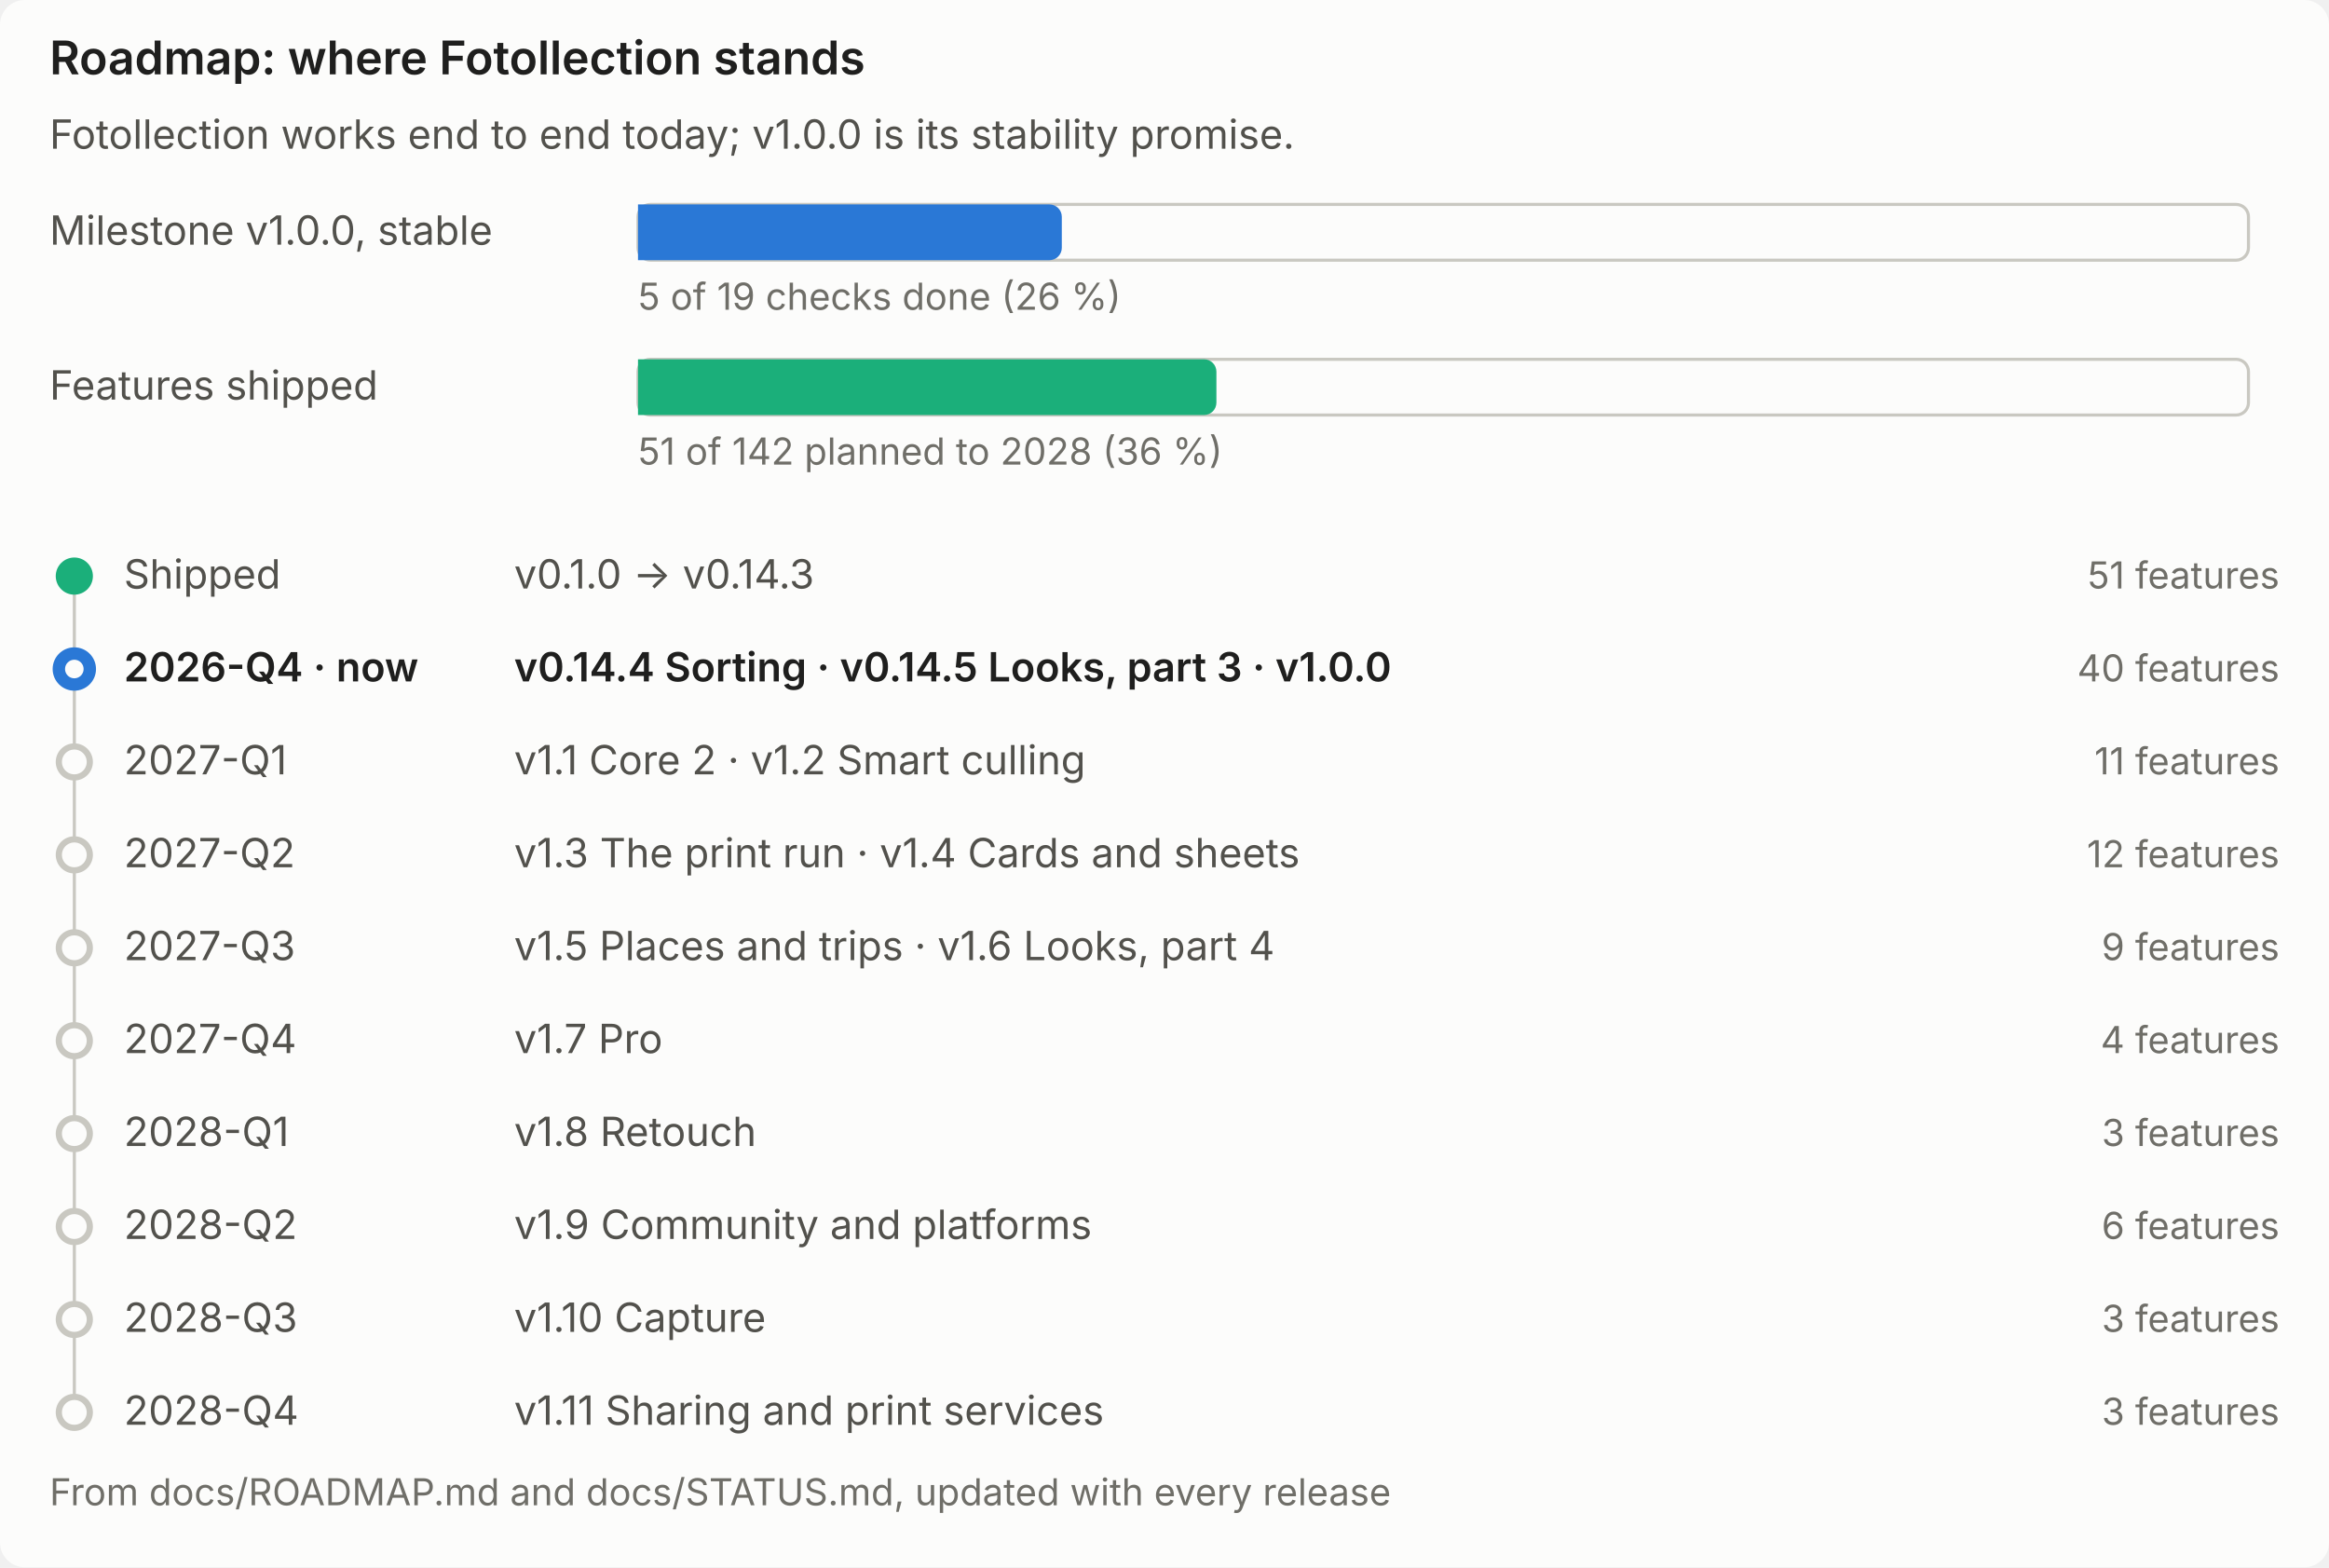
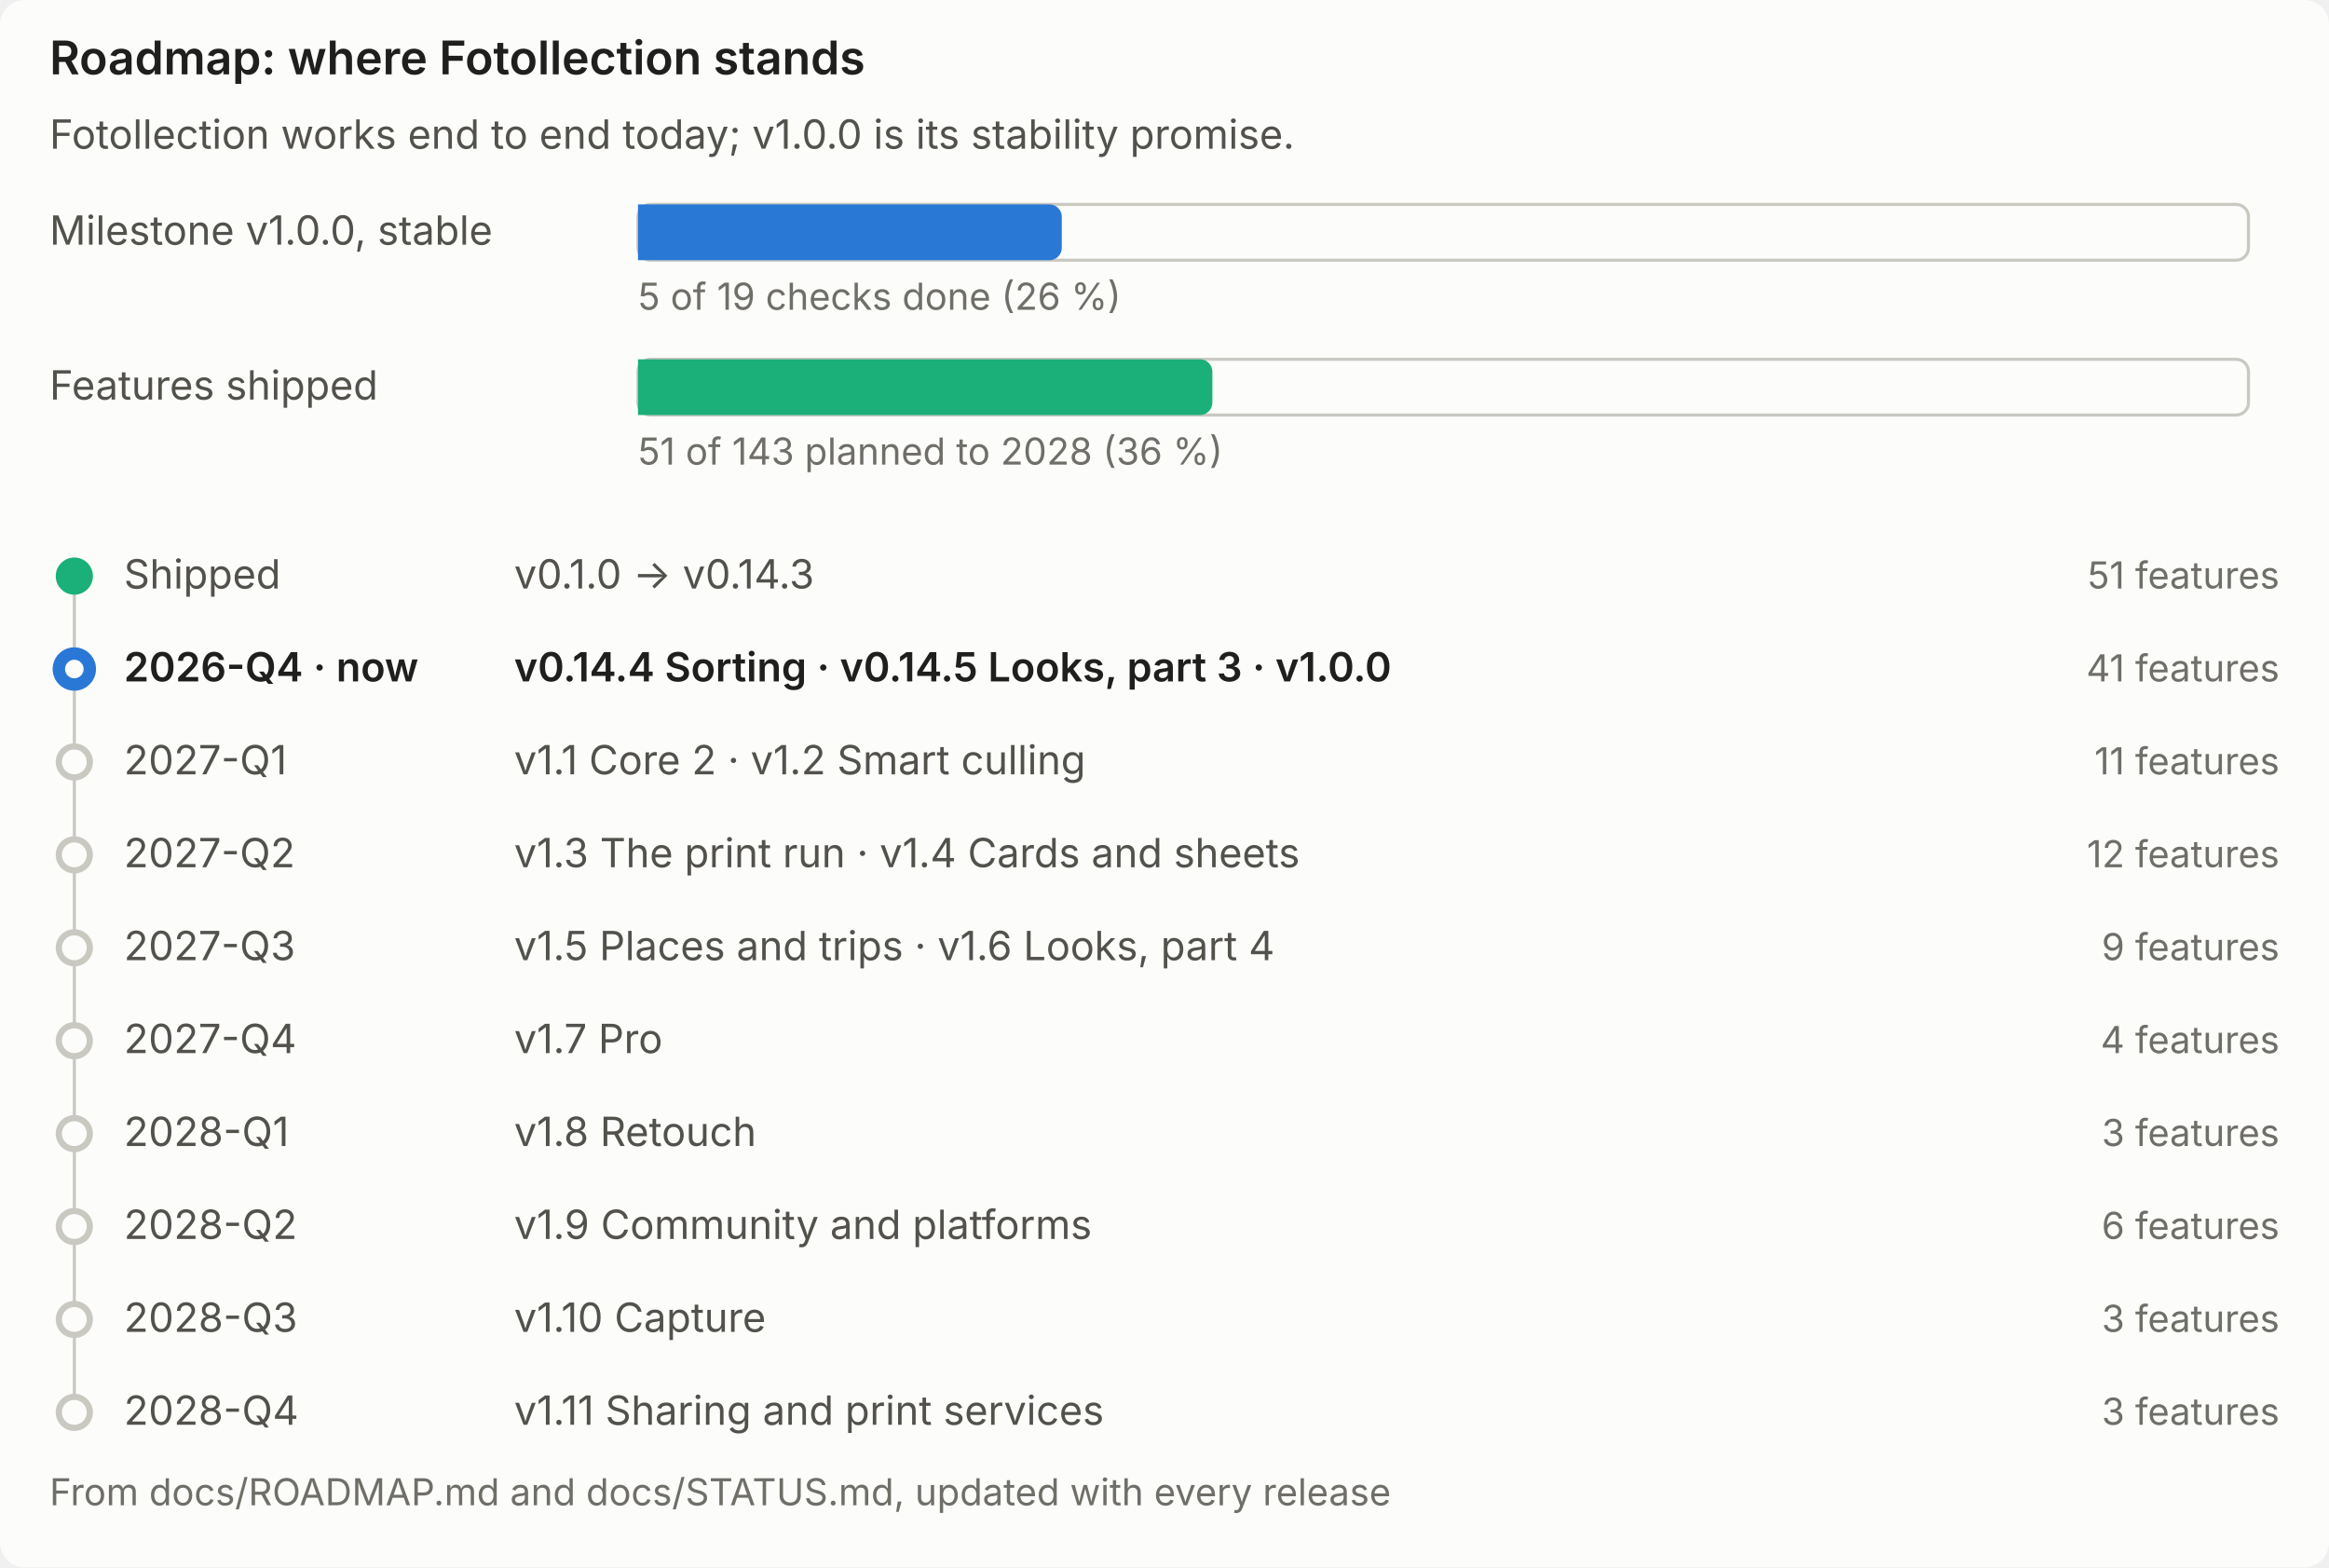
<svg xmlns="http://www.w3.org/2000/svg" viewBox="-16 -16 752 506" width="752" height="506" role="img" aria-labelledby="t d">
  <style>
  .bg{fill:#fcfcfb} .t1{fill:#1f1f1e;font:600 13px system-ui,-apple-system,Segoe UI,sans-serif}
  .t2{fill:#52514c;font:13px system-ui,-apple-system,Segoe UI,sans-serif}
  .t3{fill:#6f6e68;font:12px system-ui,-apple-system,Segoe UI,sans-serif}
  .h{font-size:15px} .num{font-variant-numeric:tabular-nums} .axis{stroke:#c9c8c1;stroke-width:1}
  .ref{stroke:#52514c;stroke-width:1.5;stroke-dasharray:4 3} .refw{stroke:#eb6834;stroke-width:1.5;stroke-dasharray:4 3}
  .s1{fill:#2a78d6} .old{fill-opacity:.45} .s2{fill:#eb6834} .s3{fill:#1baf7a} .s4{fill:#eda100} .s5{fill:#e87ba4} .gap{stroke:#fcfcfb;stroke-width:2}
  .in{fill:#fff}
  @media (prefers-color-scheme: dark){
    .bg{fill:#1a1a19} .t1{fill:#f0efec} .t2{fill:#c3c2b7} .t3{fill:#9d9c93} .axis{stroke:#45443f}
    .ref{stroke:#c3c2b7} .refw{stroke:#d95926}
    .s1{fill:#3987e5} .s2{fill:#d95926} .s3{fill:#199e70} .s4{fill:#c98500} .s5{fill:#d55181} .gap{stroke:#1a1a19}
  }
</style>
  <rect class="bg" x="-16" y="-16" width="752" height="506" rx="8" />
  <text class="t1 h" x="0" y="8">Roadmap: where Fotollection stands</text>
  <text class="t2" x="0" y="32">Fotollection works end to end today; v1.0.0 is its stability promise.</text>
  <text class="t2" x="0" y="63">Milestone v1.0.0, stable</text>
  <rect class="axis" x="190" y="50" width="520" height="18" rx="4" fill="none" />
  <path class="s1" d="M190 50h132.842a4 4 0 0 1 4 4v10a4 4 0 0 1 -4 4h-132.842z" />
  <text class="t3 num" x="190" y="84">5 of 19 checks done (26 %)</text>
  <text class="t2" x="0" y="113">Features shipped</text>
  <rect class="axis" x="190" y="100" width="520" height="18" rx="4" fill="none" />
-   <path class="s3" d="M190 100h182.761a4 4 0 0 1 4 4v10a4 4 0 0 1 -4 4h-182.761z" />
-   <text class="t3 num" x="190" y="134">51 of 142 planned to 2028 (36 %)</text>
+   <path class="s3" d="M190 100h181.455a4 4 0 0 1 4 4v10a4 4 0 0 1 -4 4h-181.455z" />
+   <text class="t3 num" x="190" y="134">51 of 143 planned to 2028 (36 %)</text>
  <line class="axis" x1="8" x2="8" y1="170" y2="440" />
  <circle class="s3" cx="8" cy="170" r="6" />
  <text class="t2" x="24" y="174">Shipped</text>
  <text class="t2" x="150" y="174">v0.1.0 → v0.14.3</text>
  <text class="t3 num" x="720" y="174" text-anchor="end">51 features</text>
  <circle class="s1" cx="8" cy="200" r="7" />
  <circle class="bg" cx="8" cy="200" r="3" />
  <text class="t1" x="24" y="204">2026-Q4 · now</text>
  <text class="t1" x="150" y="204">v0.14.4 Sorting · v0.14.5 Looks, part 3 · v1.0.0</text>
-   <text class="t3 num" x="720" y="204" text-anchor="end">40 features</text>
+   <text class="t3 num" x="720" y="204" text-anchor="end">41 features</text>
  <circle class="bg axis" cx="8" cy="230" r="5" style="stroke-width:2" />
  <text class="t2" x="24" y="234">2027-Q1</text>
  <text class="t2" x="150" y="234">v1.1 Core 2 · v1.2 Smart culling</text>
  <text class="t3 num" x="720" y="234" text-anchor="end">11 features</text>
  <circle class="bg axis" cx="8" cy="260" r="5" style="stroke-width:2" />
  <text class="t2" x="24" y="264">2027-Q2</text>
  <text class="t2" x="150" y="264">v1.3 The print run · v1.4 Cards and sheets</text>
  <text class="t3 num" x="720" y="264" text-anchor="end">12 features</text>
  <circle class="bg axis" cx="8" cy="290" r="5" style="stroke-width:2" />
  <text class="t2" x="24" y="294">2027-Q3</text>
  <text class="t2" x="150" y="294">v1.5 Places and trips · v1.6 Looks, part 4</text>
  <text class="t3 num" x="720" y="294" text-anchor="end">9 features</text>
  <circle class="bg axis" cx="8" cy="320" r="5" style="stroke-width:2" />
  <text class="t2" x="24" y="324">2027-Q4</text>
  <text class="t2" x="150" y="324">v1.7 Pro</text>
  <text class="t3 num" x="720" y="324" text-anchor="end">4 features</text>
  <circle class="bg axis" cx="8" cy="350" r="5" style="stroke-width:2" />
  <text class="t2" x="24" y="354">2028-Q1</text>
  <text class="t2" x="150" y="354">v1.8 Retouch</text>
  <text class="t3 num" x="720" y="354" text-anchor="end">3 features</text>
  <circle class="bg axis" cx="8" cy="380" r="5" style="stroke-width:2" />
  <text class="t2" x="24" y="384">2028-Q2</text>
  <text class="t2" x="150" y="384">v1.9 Community and platforms</text>
  <text class="t3 num" x="720" y="384" text-anchor="end">6 features</text>
  <circle class="bg axis" cx="8" cy="410" r="5" style="stroke-width:2" />
  <text class="t2" x="24" y="414">2028-Q3</text>
  <text class="t2" x="150" y="414">v1.10 Capture</text>
  <text class="t3 num" x="720" y="414" text-anchor="end">3 features</text>
  <circle class="bg axis" cx="8" cy="440" r="5" style="stroke-width:2" />
  <text class="t2" x="24" y="444">2028-Q4</text>
  <text class="t2" x="150" y="444">v1.11 Sharing and print services</text>
  <text class="t3 num" x="720" y="444" text-anchor="end">3 features</text>
  <text class="t3" x="0" y="470">From docs/ROADMAP.md and docs/STATUS.md, updated with every release</text>
</svg>
